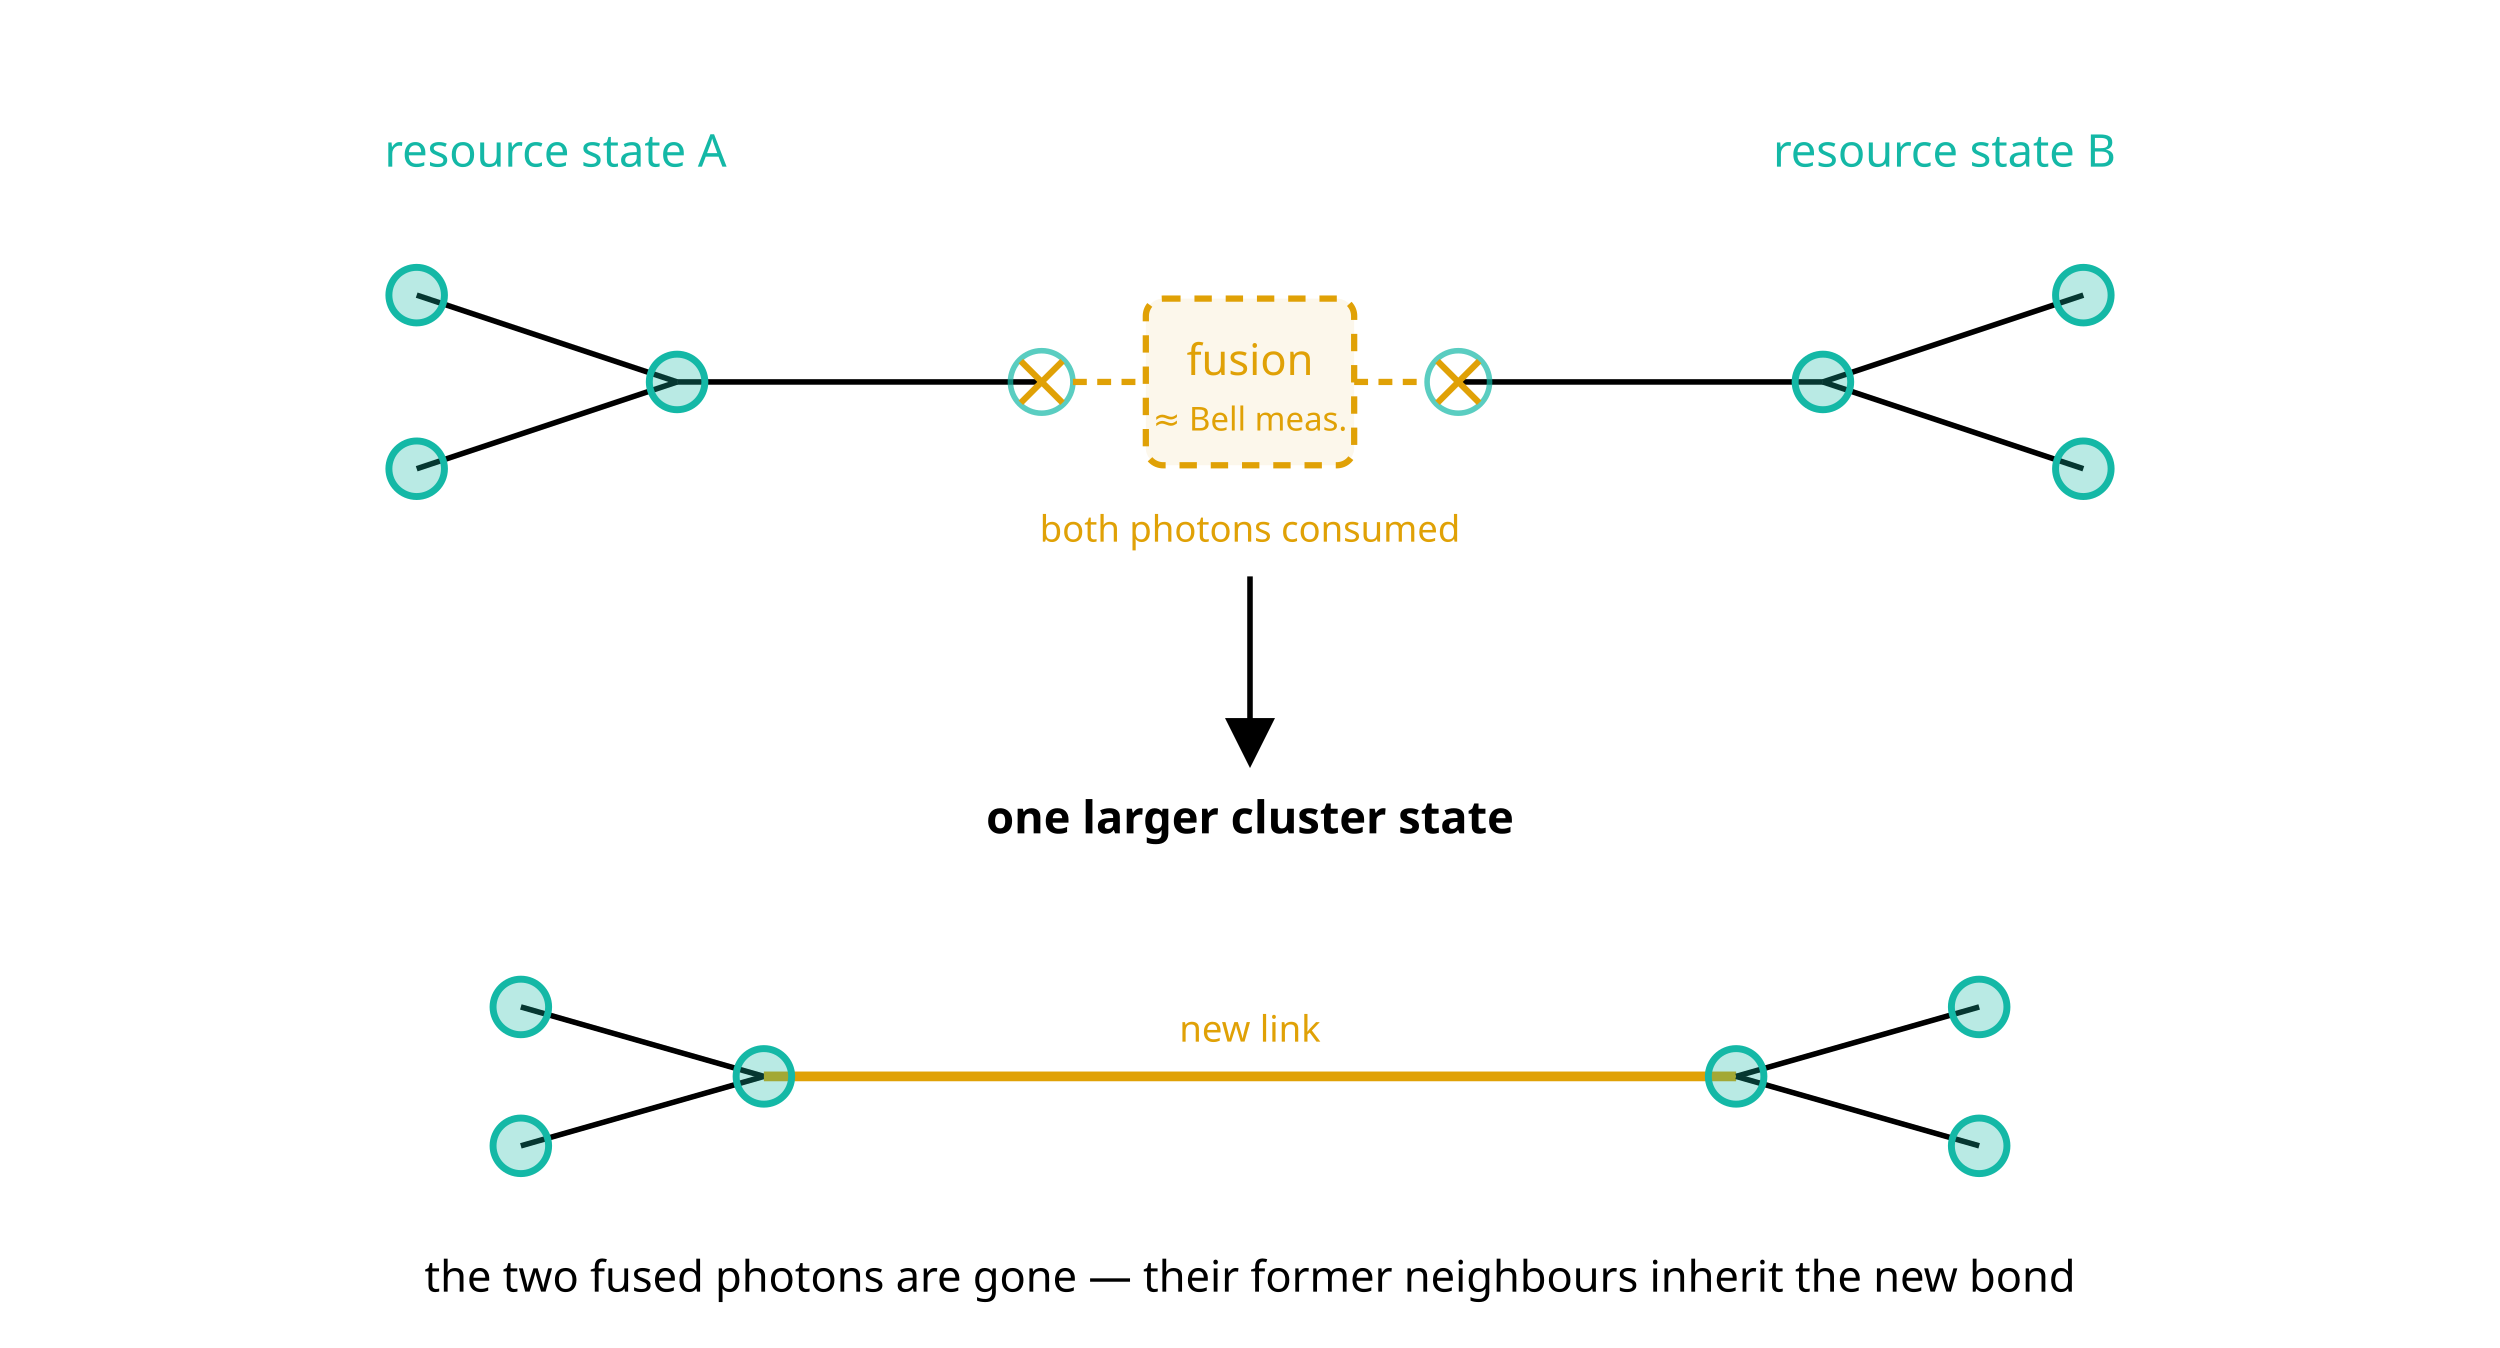
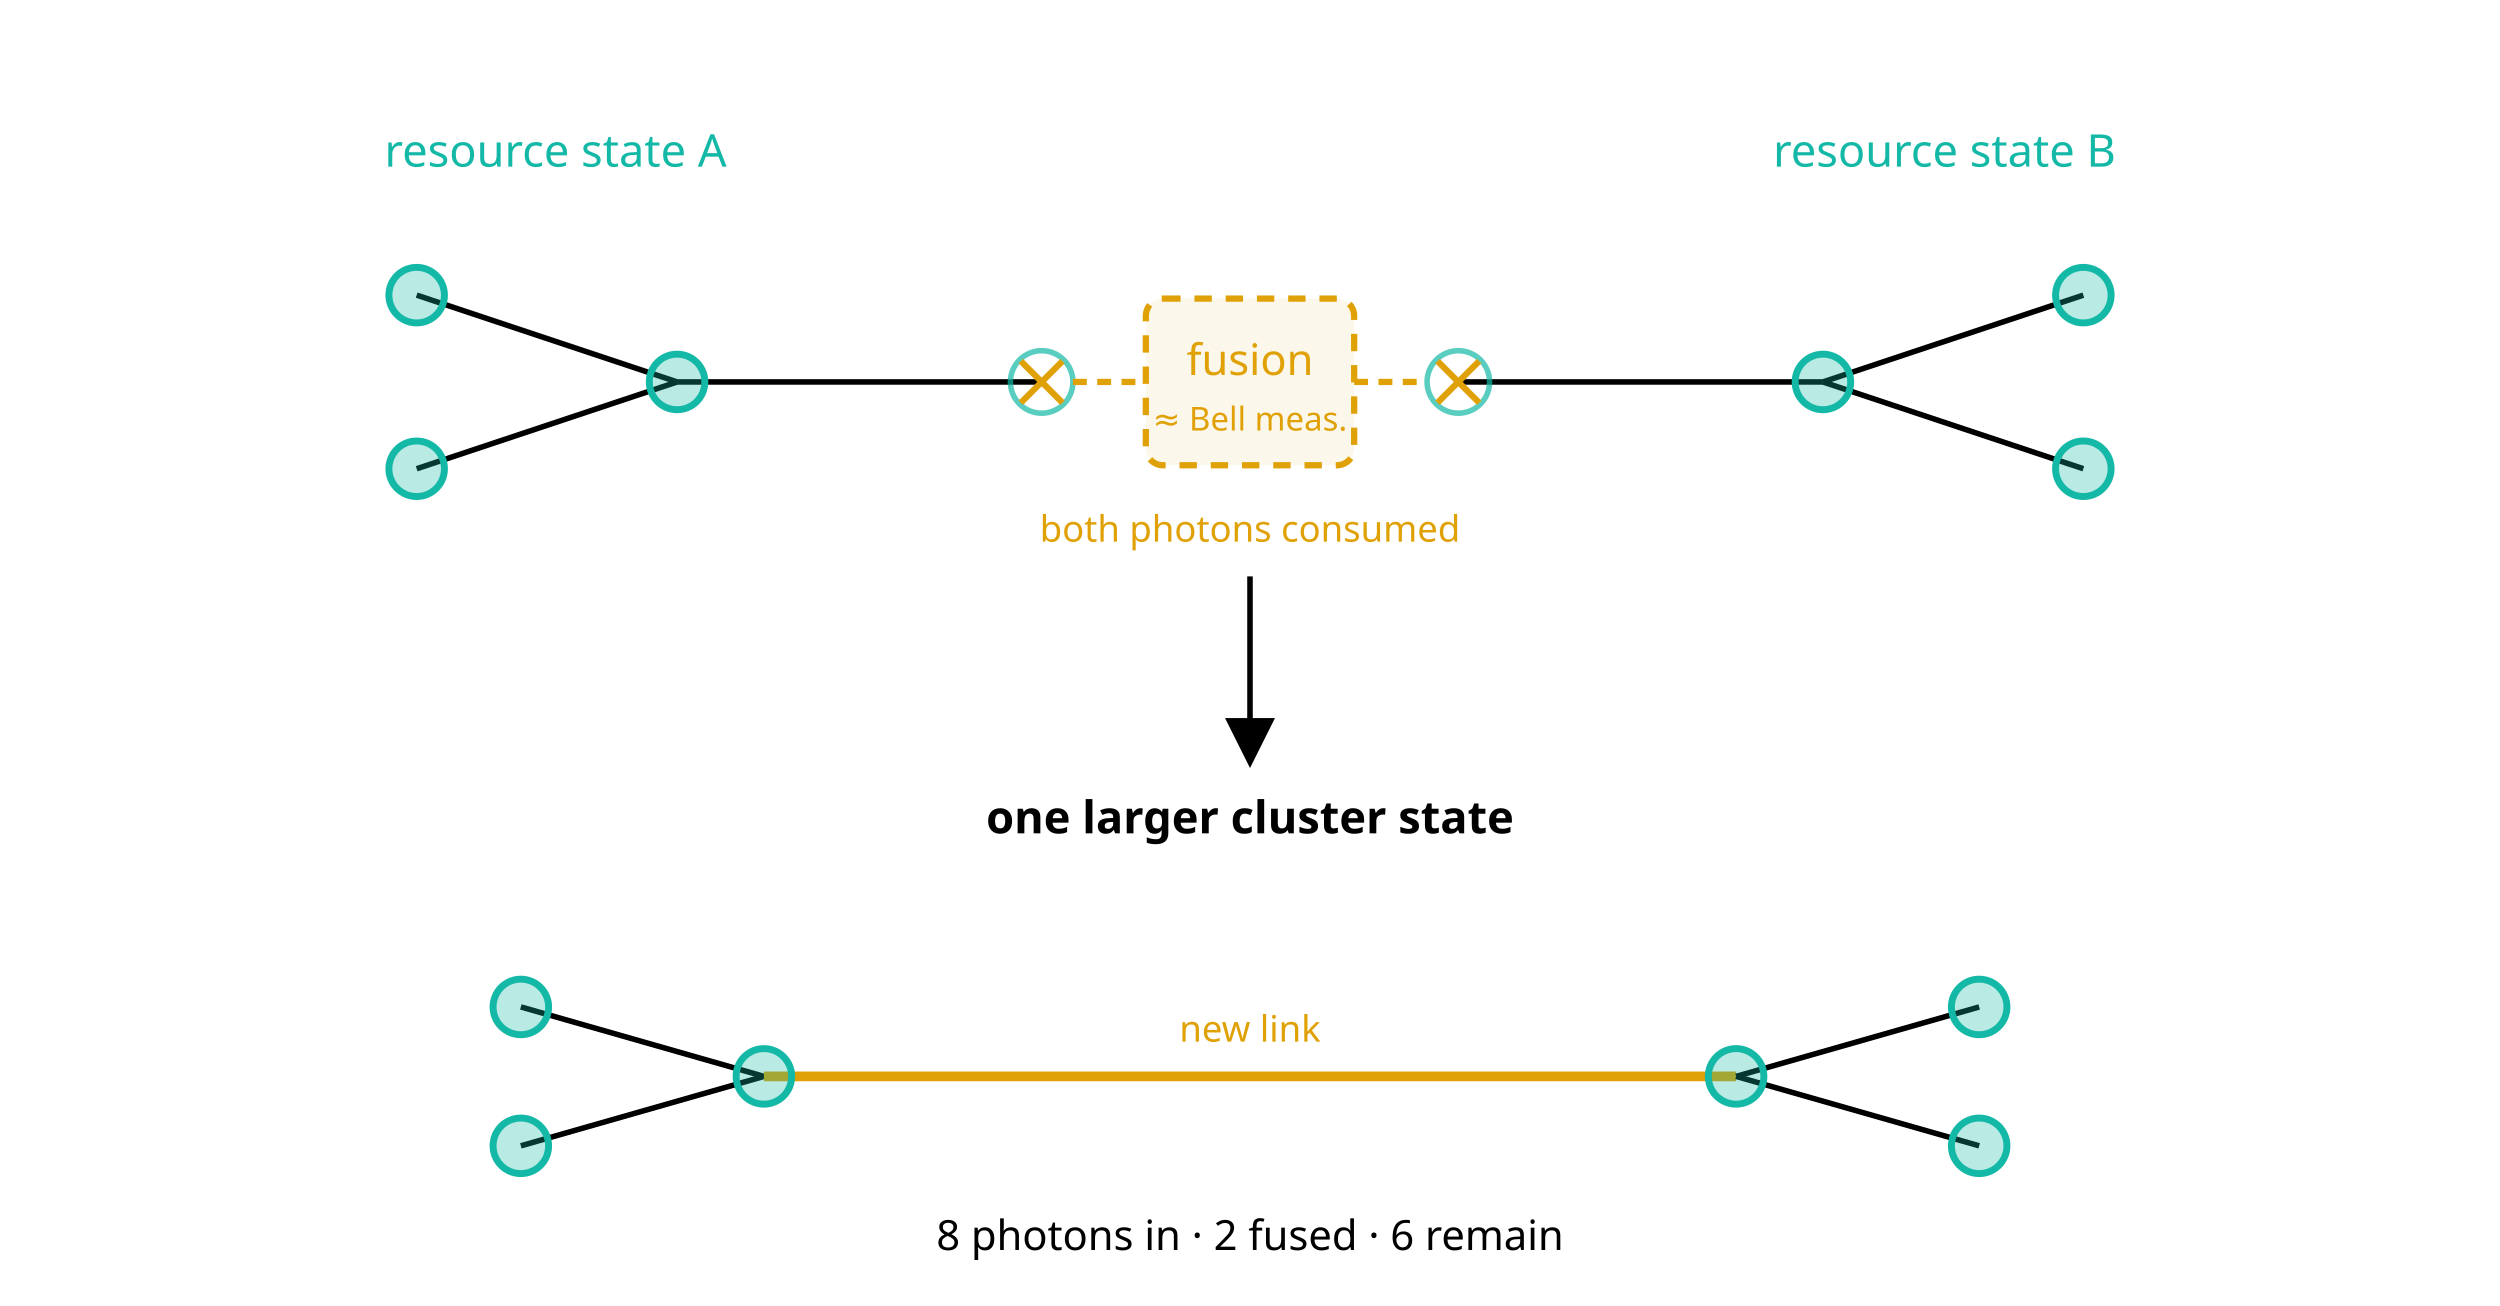
- <svg xmlns="http://www.w3.org/2000/svg" viewBox="0 0 720 388" role="img" aria-label="Fusion of two small entangled resource states into a larger cluster state. On the left, resource state A is a small graph of teal nodes joined by edges; on the right, resource state B is a mirror-image small graph. The innermost qubit of each, drawn as a hollow node with an amber cross, is sent into a central fusion measurement, a dashed amber box labelled fusion, approximately a Bell measurement, which consumes both of those photons. A downward arrow leads to a single larger cluster state at the bottom. The two fused photons are gone; their former neighbours are now joined by one new amber edge, leaving six nodes." style="width:100%; height:auto; font-family:sans-serif;">
+ <svg xmlns="http://www.w3.org/2000/svg" viewBox="0 0 720 376" role="img" aria-label="Fusion of two small entangled resource states into a larger cluster state. On the left, resource state A is a small graph of teal nodes joined by edges; on the right, resource state B is a mirror-image small graph. The innermost qubit of each, drawn as a hollow node with an amber cross, is sent into a central fusion measurement, a dashed amber box labelled fusion, approximately a Bell measurement, which consumes both of those photons. A downward arrow leads to a single larger cluster state at the bottom. The two fused photons are gone; their former neighbours are now joined by one new amber edge, leaving six nodes." style="width:100%; height:auto; font-family:sans-serif;">
  <defs>
    <marker id="p2a" markerWidth="9" markerHeight="9" refX="4.5" refY="4.5" orient="auto">
      <path d="M0 0 L9 4.5 L0 9 Z" fill="currentColor" />
    </marker>
  </defs>
  <text x="160" y="48" fill="#14b8a6" font-size="13" text-anchor="middle">resource state A</text>
  <line x1="120" y1="85" x2="195" y2="110" stroke="currentColor" stroke-width="1.6" />
  <line x1="120" y1="135" x2="195" y2="110" stroke="currentColor" stroke-width="1.6" />
  <line x1="195" y1="110" x2="300" y2="110" stroke="currentColor" stroke-width="1.6" />
  <circle cx="120" cy="85" r="8" fill="#14b8a6" fill-opacity="0.30" stroke="#14b8a6" stroke-width="2" />
  <circle cx="120" cy="135" r="8" fill="#14b8a6" fill-opacity="0.30" stroke="#14b8a6" stroke-width="2" />
  <circle cx="195" cy="110" r="8" fill="#14b8a6" fill-opacity="0.30" stroke="#14b8a6" stroke-width="2" />
  <circle cx="300" cy="110" r="9" fill="none" stroke="#14b8a6" stroke-width="1.6" opacity="0.7" />
  <line x1="294" y1="104" x2="306" y2="116" stroke="#e0a106" stroke-width="1.8" />
  <line x1="294" y1="116" x2="306" y2="104" stroke="#e0a106" stroke-width="1.8" />
  <text x="560" y="48" fill="#14b8a6" font-size="13" text-anchor="middle">resource state B</text>
  <line x1="600" y1="85" x2="525" y2="110" stroke="currentColor" stroke-width="1.6" />
  <line x1="600" y1="135" x2="525" y2="110" stroke="currentColor" stroke-width="1.6" />
  <line x1="525" y1="110" x2="420" y2="110" stroke="currentColor" stroke-width="1.6" />
  <circle cx="600" cy="85" r="8" fill="#14b8a6" fill-opacity="0.30" stroke="#14b8a6" stroke-width="2" />
  <circle cx="600" cy="135" r="8" fill="#14b8a6" fill-opacity="0.30" stroke="#14b8a6" stroke-width="2" />
  <circle cx="525" cy="110" r="8" fill="#14b8a6" fill-opacity="0.30" stroke="#14b8a6" stroke-width="2" />
  <circle cx="420" cy="110" r="9" fill="none" stroke="#14b8a6" stroke-width="1.6" opacity="0.7" />
  <line x1="414" y1="104" x2="426" y2="116" stroke="#e0a106" stroke-width="1.8" />
  <line x1="414" y1="116" x2="426" y2="104" stroke="#e0a106" stroke-width="1.8" />
  <line x1="309" y1="110" x2="330" y2="110" stroke="#e0a106" stroke-width="1.8" stroke-dasharray="4 3" />
  <line x1="390" y1="110" x2="411" y2="110" stroke="#e0a106" stroke-width="1.8" stroke-dasharray="4 3" />
  <rect x="330" y="86" width="60" height="48" rx="5" fill="#e0a106" fill-opacity="0.08" stroke="#e0a106" stroke-width="1.8" stroke-dasharray="5 4" />
  <text x="360" y="108" fill="#e0a106" font-size="12.5" text-anchor="middle">fusion</text>
  <text x="360" y="124" fill="#e0a106" font-size="9.5" text-anchor="middle">≈ Bell meas.</text>
  <text x="360" y="156" fill="#e0a106" font-size="10.5" text-anchor="middle">both photons consumed</text>
  <line x1="360" y1="166" x2="360" y2="214" stroke="currentColor" stroke-width="1.6" marker-end="url(#p2a)" />
  <text x="360" y="240" fill="currentColor" font-size="13" text-anchor="middle" font-weight="600">one larger cluster state</text>
  <line x1="150" y1="290" x2="220" y2="310" stroke="currentColor" stroke-width="1.6" />
  <line x1="150" y1="330" x2="220" y2="310" stroke="currentColor" stroke-width="1.6" />
  <line x1="220" y1="310" x2="500" y2="310" stroke="#e0a106" stroke-width="2.8" />
  <line x1="500" y1="310" x2="570" y2="290" stroke="currentColor" stroke-width="1.6" />
  <line x1="500" y1="310" x2="570" y2="330" stroke="currentColor" stroke-width="1.6" />
  <circle cx="150" cy="290" r="8" fill="#14b8a6" fill-opacity="0.30" stroke="#14b8a6" stroke-width="2" />
  <circle cx="150" cy="330" r="8" fill="#14b8a6" fill-opacity="0.30" stroke="#14b8a6" stroke-width="2" />
  <circle cx="220" cy="310" r="8" fill="#14b8a6" fill-opacity="0.30" stroke="#14b8a6" stroke-width="2" />
  <circle cx="500" cy="310" r="8" fill="#14b8a6" fill-opacity="0.30" stroke="#14b8a6" stroke-width="2" />
  <circle cx="570" cy="290" r="8" fill="#14b8a6" fill-opacity="0.30" stroke="#14b8a6" stroke-width="2" />
  <circle cx="570" cy="330" r="8" fill="#14b8a6" fill-opacity="0.30" stroke="#14b8a6" stroke-width="2" />
  <text x="360" y="300" fill="#e0a106" font-size="10.5" text-anchor="middle">new link</text>
-   <text x="360" y="372" fill="currentColor" font-size="12.5" text-anchor="middle">the two fused photons are gone — their former neighbours inherit the new bond</text>
+   <text x="360" y="360" fill="currentColor" font-size="12" text-anchor="middle">8 photons in · 2 fused · 6 remain</text>
</svg>
